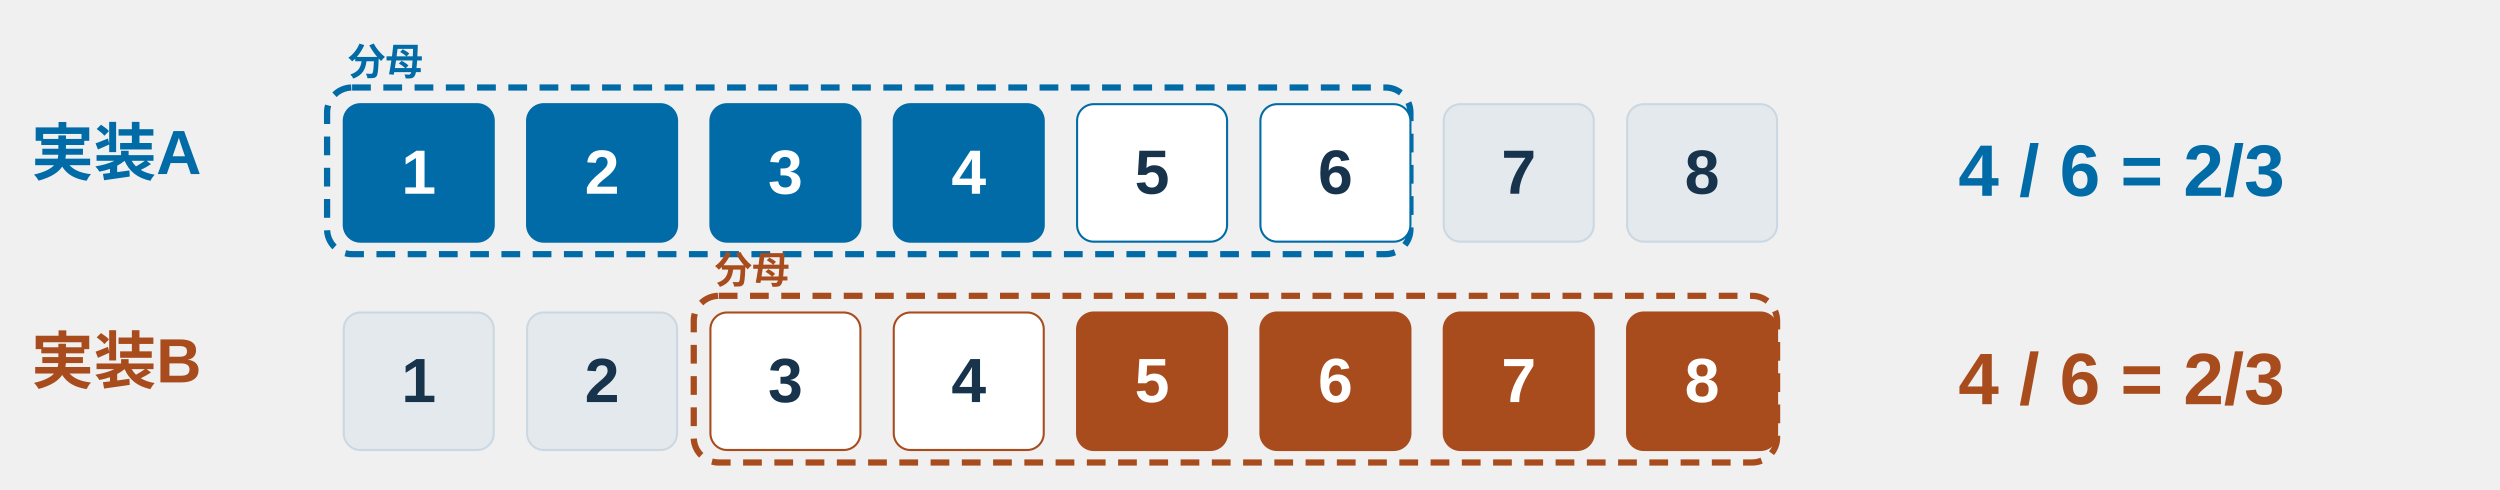
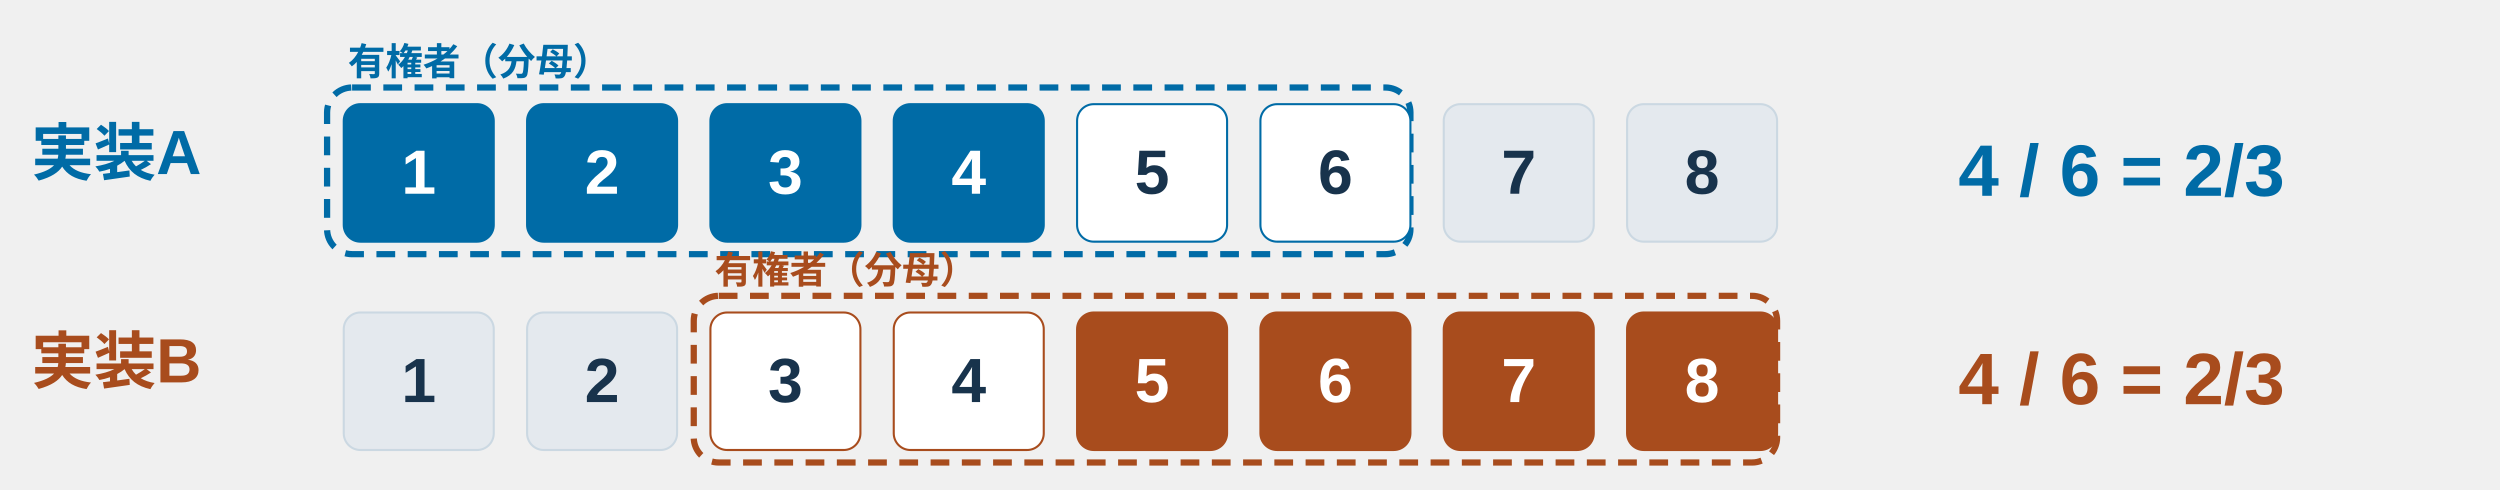
<svg xmlns="http://www.w3.org/2000/svg" viewBox="0 0 1200 235" width="1200" height="235" role="img" data-scenario="illustrative">
  <defs>
    <marker id="arrow" viewBox="0 0 10 10" refX="9" refY="5" markerWidth="7" markerHeight="7" orient="auto-start-reverse">
      <path d="M0 0 L10 5 L0 10 Z" fill="#006ba6" />
    </marker>
  </defs>
  <g font-family="Arial, Yu Gothic, Meiryo, sans-serif">
    <text x="15" y="84" font-size="30" fill="#006ba6" text-anchor="start" font-weight="700">実装A</text>
    <rect x="157" y="42" width="520" height="80" fill="none" stroke="#006ba6" stroke-width="3" stroke-dasharray="9 6" rx="12" />
-     <text x="167" y="36" font-size="18" fill="#006ba6" text-anchor="start" font-weight="700">分母</text>
+     <text x="167" y="36" font-size="18" fill="#006ba6" text-anchor="start" font-weight="700">有権者（分母）</text>
    <rect x="165" y="50" width="72" height="66" rx="8" fill="#006ba6" stroke="#006ba6" data-side="A" data-person="1" data-included="true" data-support="true" />
    <text x="201" y="93" font-size="30" fill="white" text-anchor="middle" font-weight="700">1</text>
    <rect x="253" y="50" width="72" height="66" rx="8" fill="#006ba6" stroke="#006ba6" data-side="A" data-person="2" data-included="true" data-support="true" />
    <text x="289" y="93" font-size="30" fill="white" text-anchor="middle" font-weight="700">2</text>
    <rect x="341" y="50" width="72" height="66" rx="8" fill="#006ba6" stroke="#006ba6" data-side="A" data-person="3" data-included="true" data-support="true" />
    <text x="377" y="93" font-size="30" fill="white" text-anchor="middle" font-weight="700">3</text>
    <rect x="429" y="50" width="72" height="66" rx="8" fill="#006ba6" stroke="#006ba6" data-side="A" data-person="4" data-included="true" data-support="true" />
    <text x="465" y="93" font-size="30" fill="white" text-anchor="middle" font-weight="700">4</text>
    <rect x="517" y="50" width="72" height="66" rx="8" fill="white" stroke="#006ba6" data-side="A" data-person="5" data-included="true" data-support="false" />
    <text x="553" y="93" font-size="30" fill="#18334c" text-anchor="middle" font-weight="700">5</text>
    <rect x="605" y="50" width="72" height="66" rx="8" fill="white" stroke="#006ba6" data-side="A" data-person="6" data-included="true" data-support="false" />
    <text x="641" y="93" font-size="30" fill="#18334c" text-anchor="middle" font-weight="700">6</text>
    <rect x="693" y="50" width="72" height="66" rx="8" fill="#e4e9ee" stroke="#cbd8e2" data-side="A" data-person="7" data-included="false" data-support="false" />
    <text x="729" y="93" font-size="30" fill="#18334c" text-anchor="middle" font-weight="700">7</text>
    <rect x="781" y="50" width="72" height="66" rx="8" fill="#e4e9ee" stroke="#cbd8e2" data-side="A" data-person="8" data-included="false" data-support="false" />
    <text x="817" y="93" font-size="30" fill="#18334c" text-anchor="middle" font-weight="700">8</text>
    <text x="940" y="94" font-size="35" fill="#006ba6" text-anchor="start" font-weight="700">4 / 6 = 2/3</text>
    <text x="15" y="184" font-size="30" fill="#a84c1d" text-anchor="start" font-weight="700">実装B</text>
    <rect x="333" y="142" width="520" height="80" fill="none" stroke="#a84c1d" stroke-width="3" stroke-dasharray="9 6" rx="12" />
-     <text x="343" y="136" font-size="18" fill="#a84c1d" text-anchor="start" font-weight="700">分母</text>
+     <text x="343" y="136" font-size="18" fill="#a84c1d" text-anchor="start" font-weight="700">有権者（分母）</text>
    <rect x="165" y="150" width="72" height="66" rx="8" fill="#e4e9ee" stroke="#cbd8e2" data-side="B" data-person="1" data-included="false" data-support="false" />
    <text x="201" y="193" font-size="30" fill="#18334c" text-anchor="middle" font-weight="700">1</text>
    <rect x="253" y="150" width="72" height="66" rx="8" fill="#e4e9ee" stroke="#cbd8e2" data-side="B" data-person="2" data-included="false" data-support="false" />
    <text x="289" y="193" font-size="30" fill="#18334c" text-anchor="middle" font-weight="700">2</text>
    <rect x="341" y="150" width="72" height="66" rx="8" fill="white" stroke="#a84c1d" data-side="B" data-person="3" data-included="true" data-support="false" />
    <text x="377" y="193" font-size="30" fill="#18334c" text-anchor="middle" font-weight="700">3</text>
    <rect x="429" y="150" width="72" height="66" rx="8" fill="white" stroke="#a84c1d" data-side="B" data-person="4" data-included="true" data-support="false" />
    <text x="465" y="193" font-size="30" fill="#18334c" text-anchor="middle" font-weight="700">4</text>
    <rect x="517" y="150" width="72" height="66" rx="8" fill="#a84c1d" stroke="#a84c1d" data-side="B" data-person="5" data-included="true" data-support="true" />
    <text x="553" y="193" font-size="30" fill="white" text-anchor="middle" font-weight="700">5</text>
    <rect x="605" y="150" width="72" height="66" rx="8" fill="#a84c1d" stroke="#a84c1d" data-side="B" data-person="6" data-included="true" data-support="true" />
    <text x="641" y="193" font-size="30" fill="white" text-anchor="middle" font-weight="700">6</text>
    <rect x="693" y="150" width="72" height="66" rx="8" fill="#a84c1d" stroke="#a84c1d" data-side="B" data-person="7" data-included="true" data-support="true" />
    <text x="729" y="193" font-size="30" fill="white" text-anchor="middle" font-weight="700">7</text>
    <rect x="781" y="150" width="72" height="66" rx="8" fill="#a84c1d" stroke="#a84c1d" data-side="B" data-person="8" data-included="true" data-support="true" />
    <text x="817" y="193" font-size="30" fill="white" text-anchor="middle" font-weight="700">8</text>
    <text x="940" y="194" font-size="35" fill="#a84c1d" text-anchor="start" font-weight="700">4 / 6 = 2/3</text>
  </g>
</svg>
